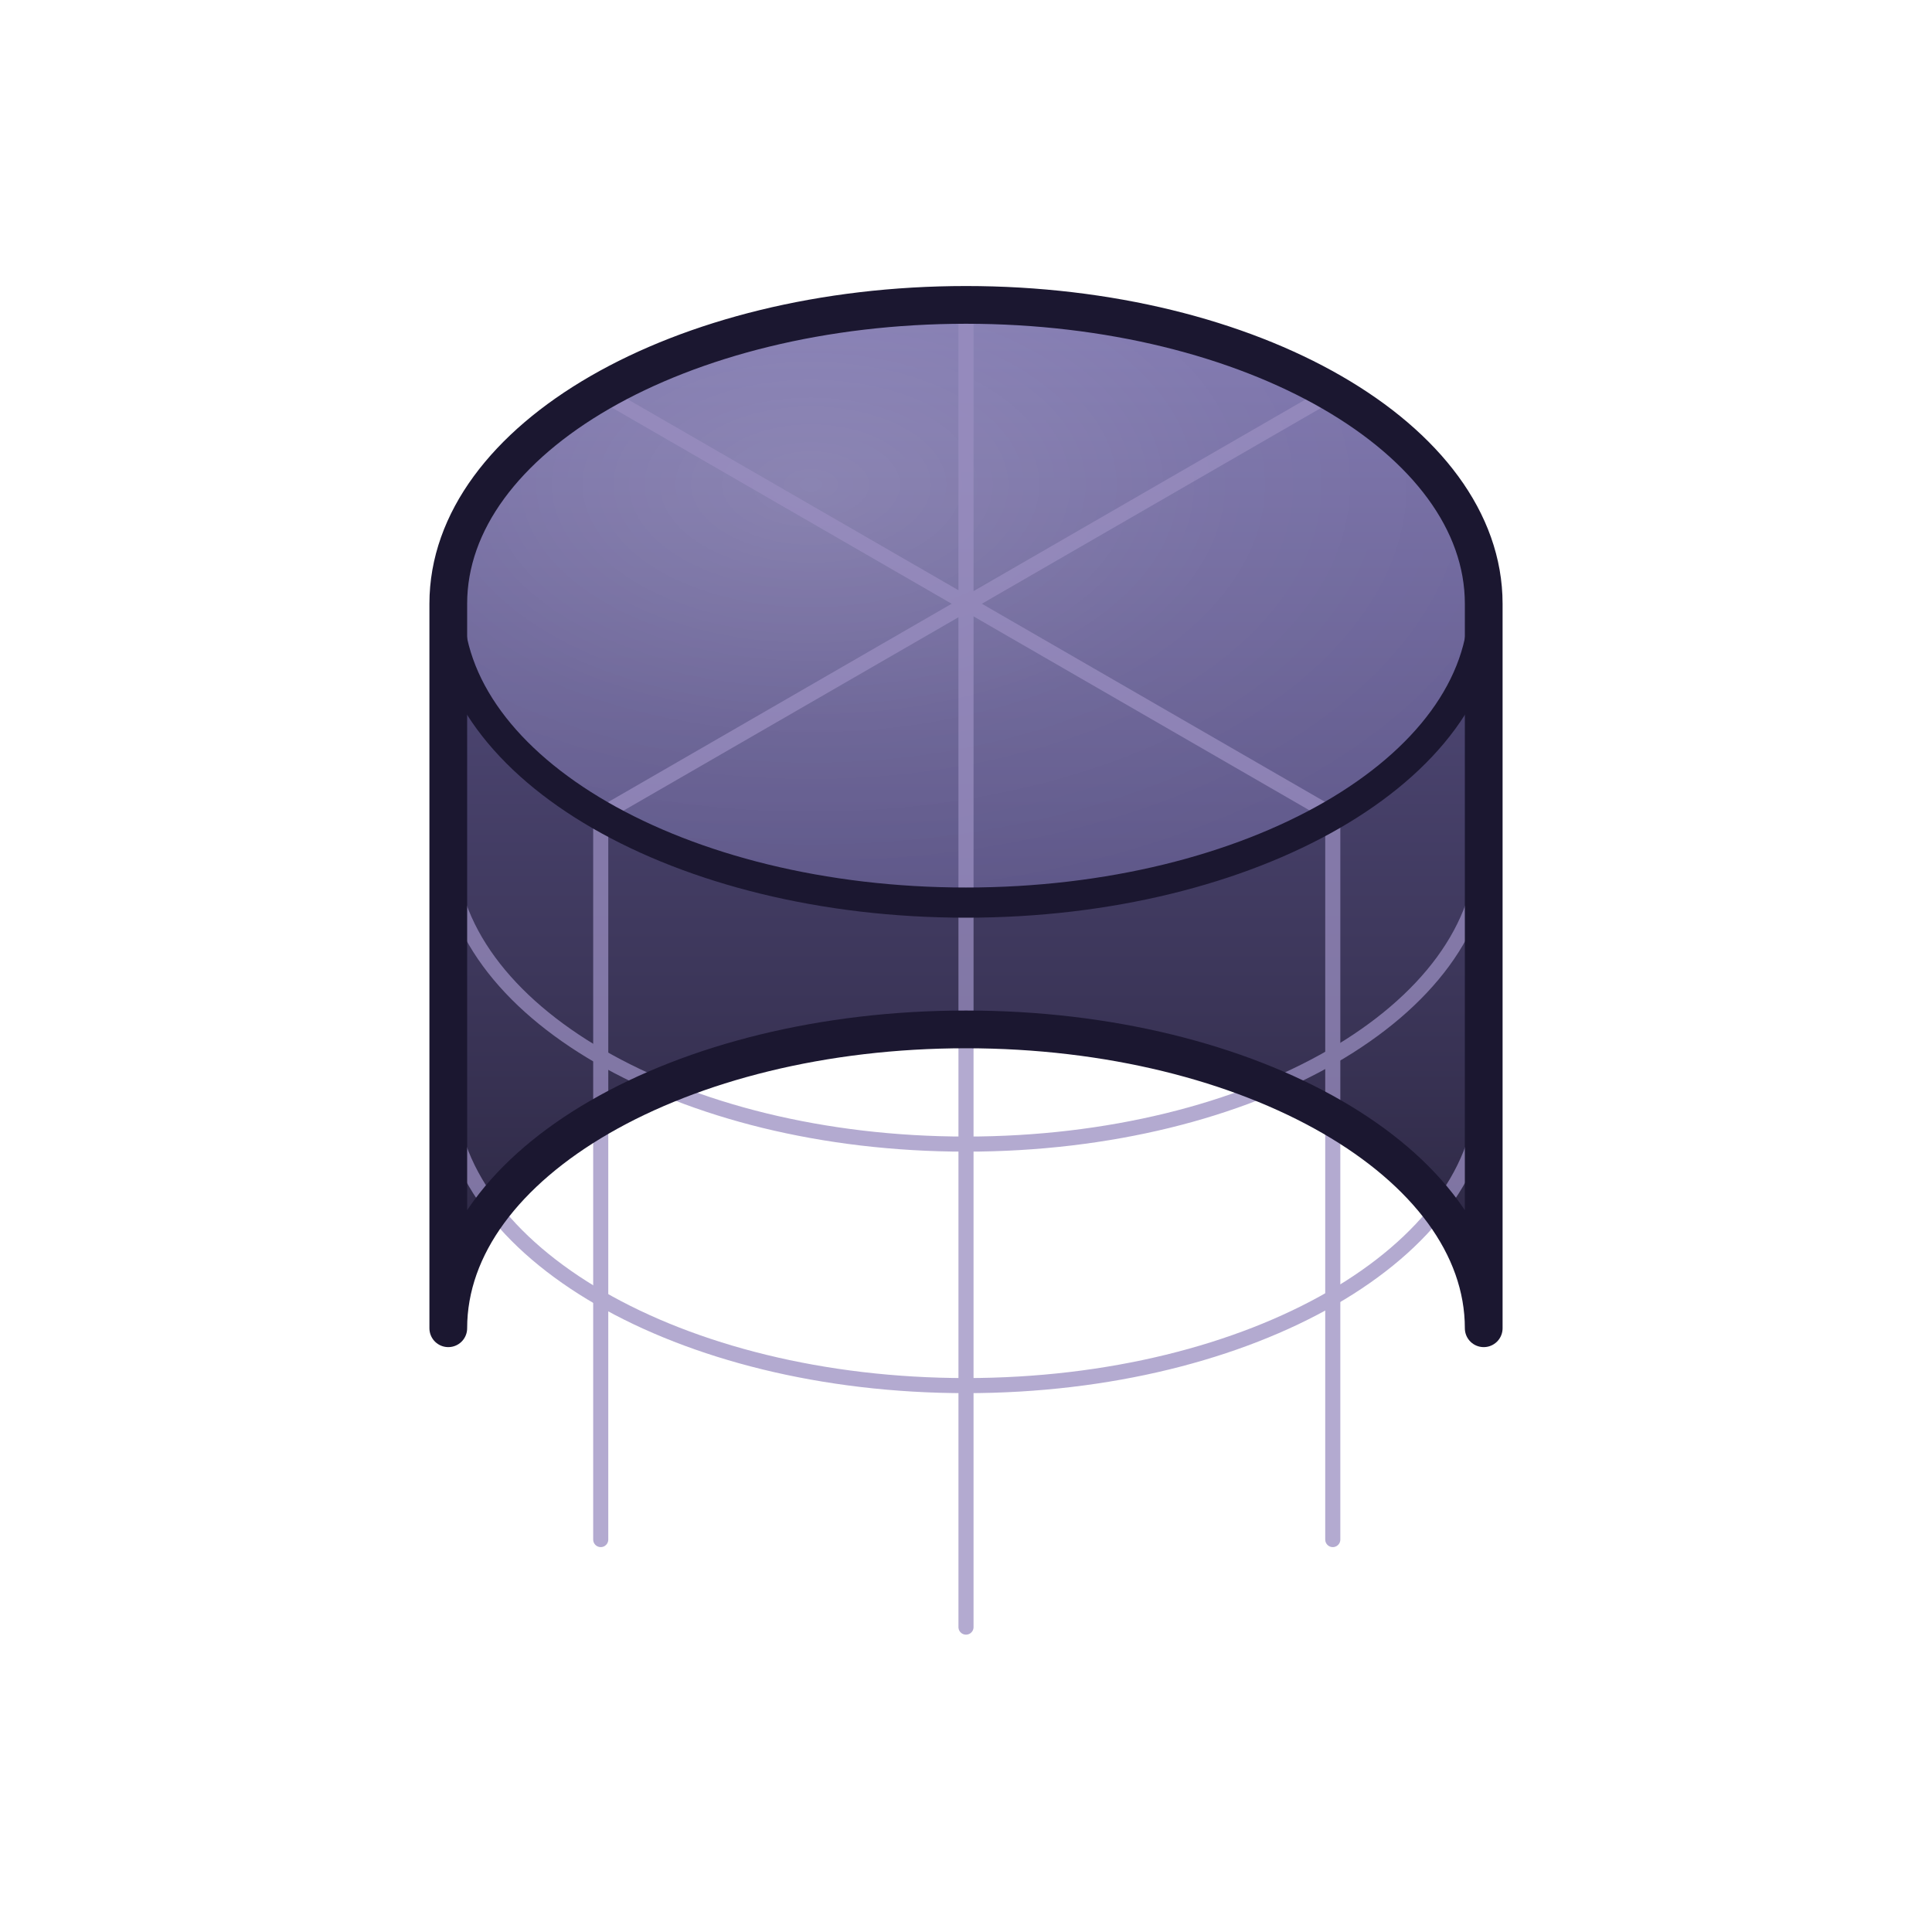
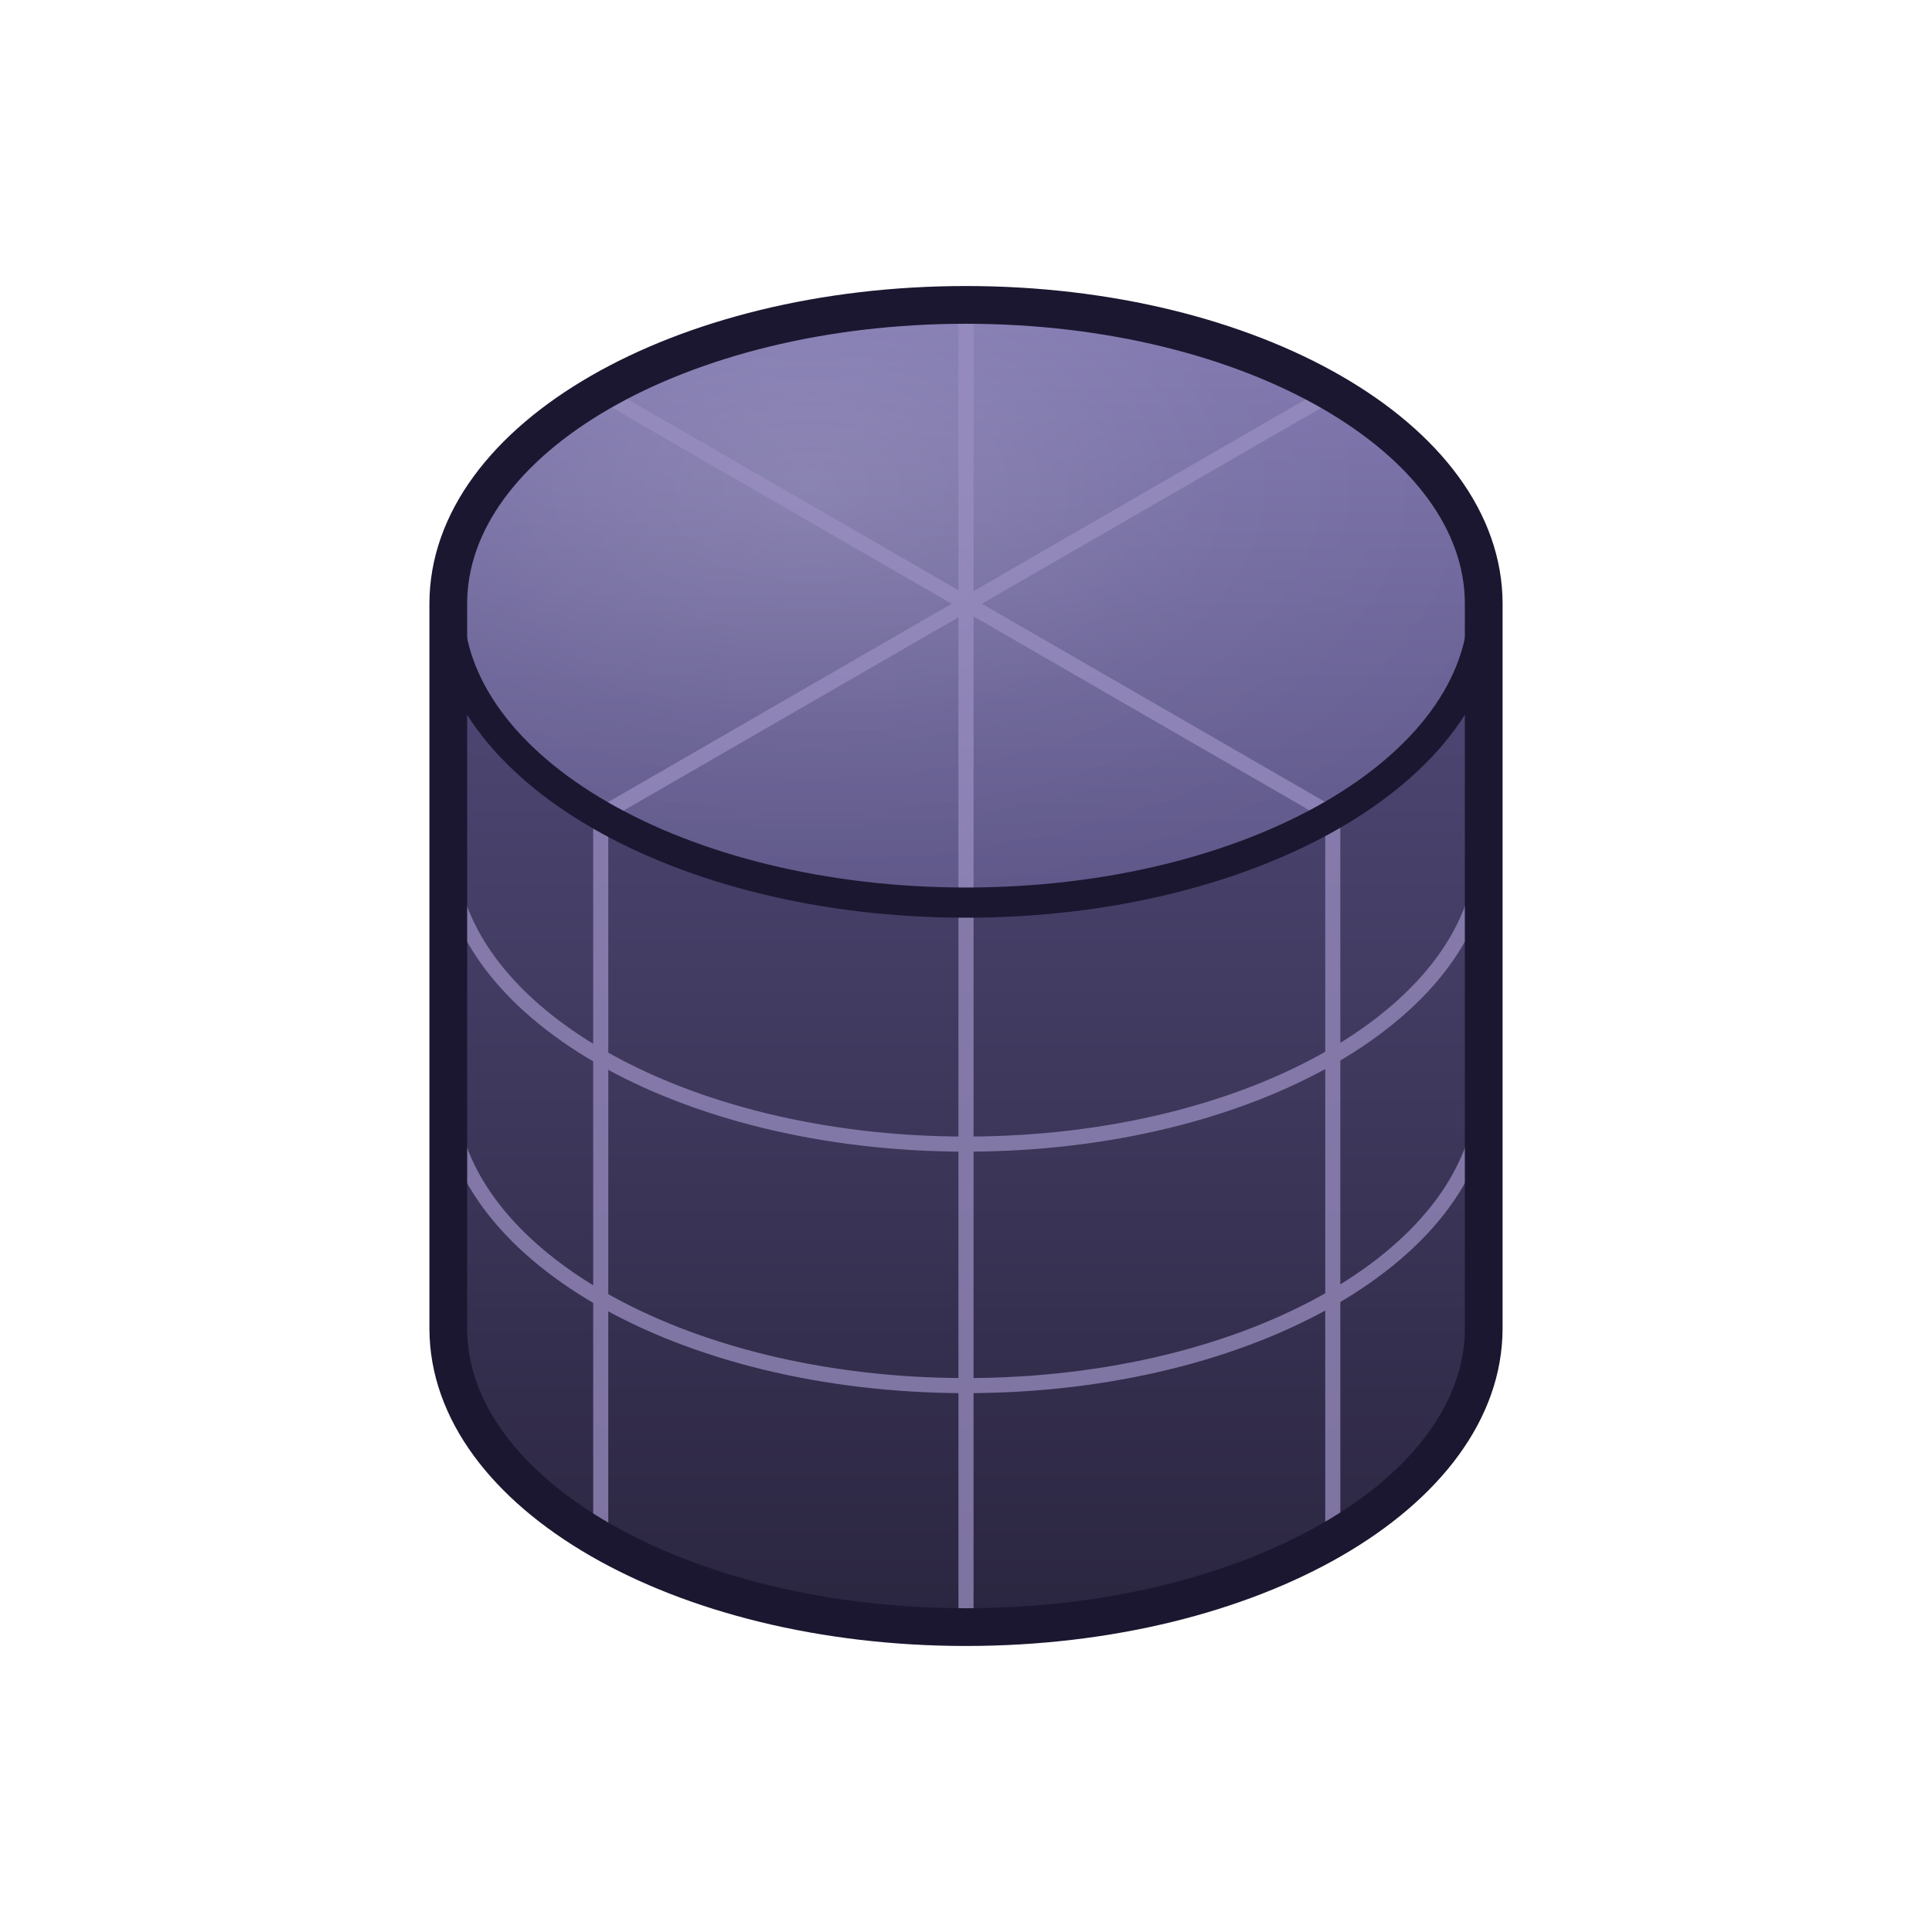
<svg xmlns="http://www.w3.org/2000/svg" width="128" height="128" viewBox="0 0 128 128">
  <defs>
    <linearGradient id="topFace" x1="0" y1="0" x2="0" y2="1">
      <stop offset="0" stop-color="#8078b0" />
      <stop offset="1" stop-color="#5e5788" />
    </linearGradient>
    <linearGradient id="sideFace" x1="0" y1="0" x2="0" y2="1">
      <stop offset="0" stop-color="#504977" />
      <stop offset="1" stop-color="#2a253f" />
    </linearGradient>
    <radialGradient id="topHighlight" cx="0.35" cy="0.3" r="0.7">
      <stop offset="0" stop-color="#ffffff" stop-opacity="0.15" />
      <stop offset="0.6" stop-color="#ffffff" stop-opacity="0.04" />
      <stop offset="1" stop-color="#ffffff" stop-opacity="0" />
    </radialGradient>
  </defs>
-   <path d="M 29.7 40 A 34.3 19.8 0 0 0 98.3 40 L 98.3 88 A 34.3 19.8 0 0 0 29.7 88 Z" fill="url(#sideFace)" />
+   <path d="M 29.7 40 A 34.3 19.8 0 0 0 98.3 40 L 98.3 88 A 34.3 19.8 0 0 1 29.7 88 Z" fill="url(#sideFace)" />
  <ellipse cx="64" cy="40" rx="34.3" ry="19.8" fill="url(#topFace)" />
  <ellipse cx="64" cy="40" rx="34.3" ry="19.8" fill="url(#topHighlight)" />
  <g fill="none" stroke="#9a8ec0" stroke-width="1" stroke-linecap="round" stroke-linejoin="round" opacity="0.75">
    <path d="M 39.8 26 L 88.3 54 L 88.3 102" />
    <path d="M 64 20.2 L 64 107.8" />
    <path d="M 88.3 26 L 39.8 54 L 39.8 102" />
    <path d="M 29.7 56 A 34.3 19.8 0 0 0 98.3 56" />
    <path d="M 29.7 72 A 34.3 19.8 0 0 0 98.3 72" />
  </g>
  <path d="M 29.7 40 A 34.3 19.8 0 0 0 98.3 40" fill="none" stroke="#1b1730" stroke-width="2" stroke-linecap="round" />
-   <path d="M 29.7 40 A 34.3 19.8 0 0 1 98.3 40 L 98.3 88 A 34.3 19.8 0 0 0 29.7 88 Z" fill="none" stroke="#1b1730" stroke-width="2.5" stroke-linejoin="round" />
+   <path d="M 29.7 40 A 34.3 19.8 0 0 1 98.3 40 L 98.3 88 A 34.3 19.8 0 0 1 29.7 88 Z" fill="none" stroke="#1b1730" stroke-width="2.5" stroke-linejoin="round" />
</svg>
